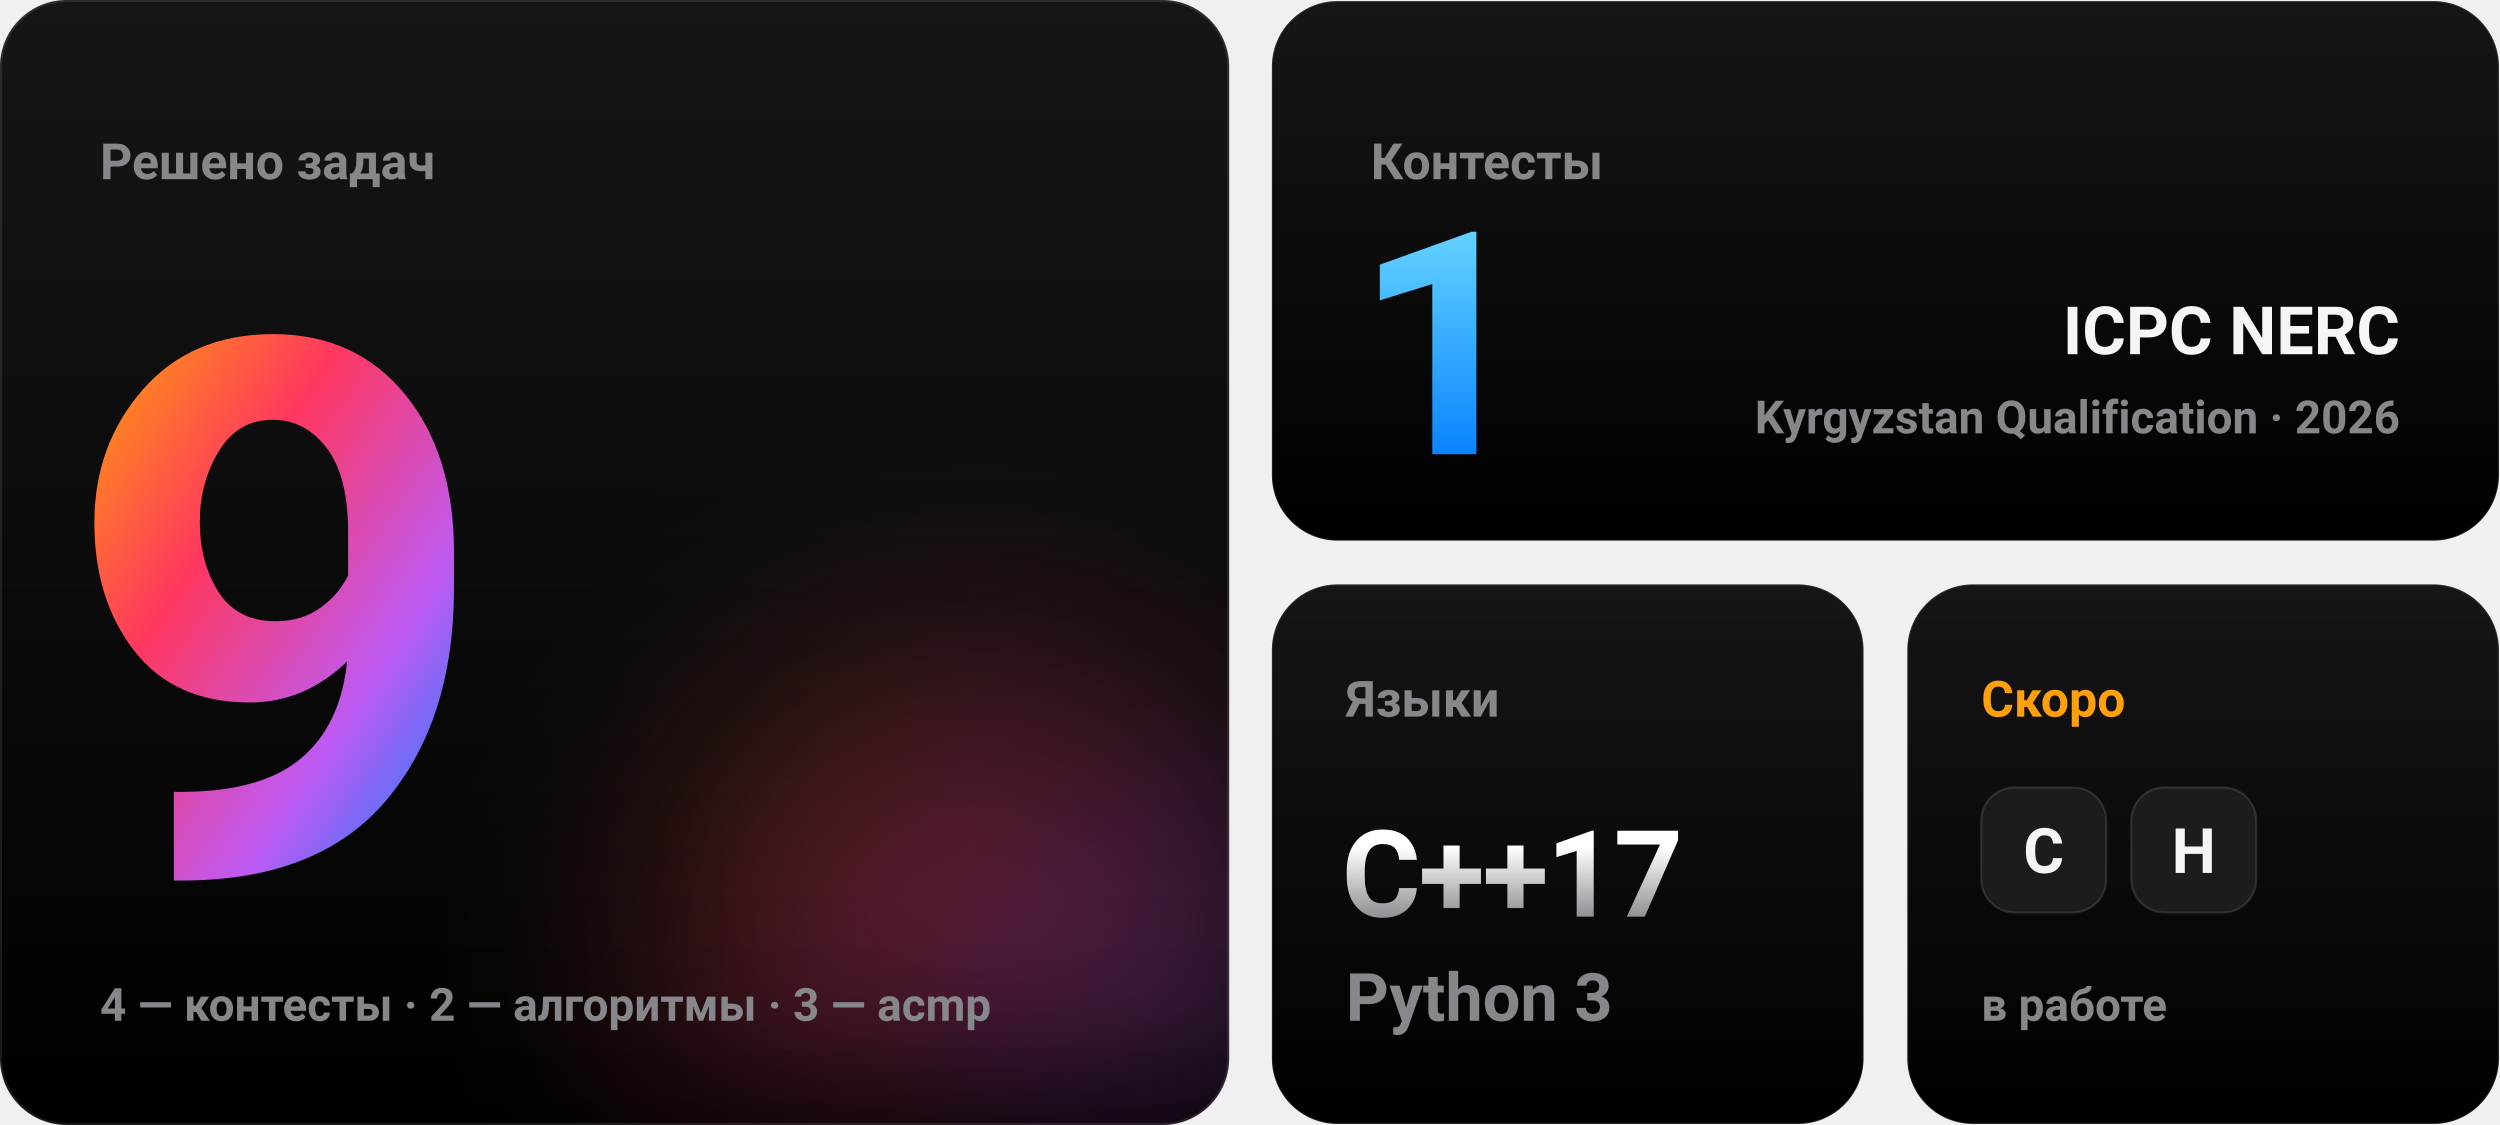
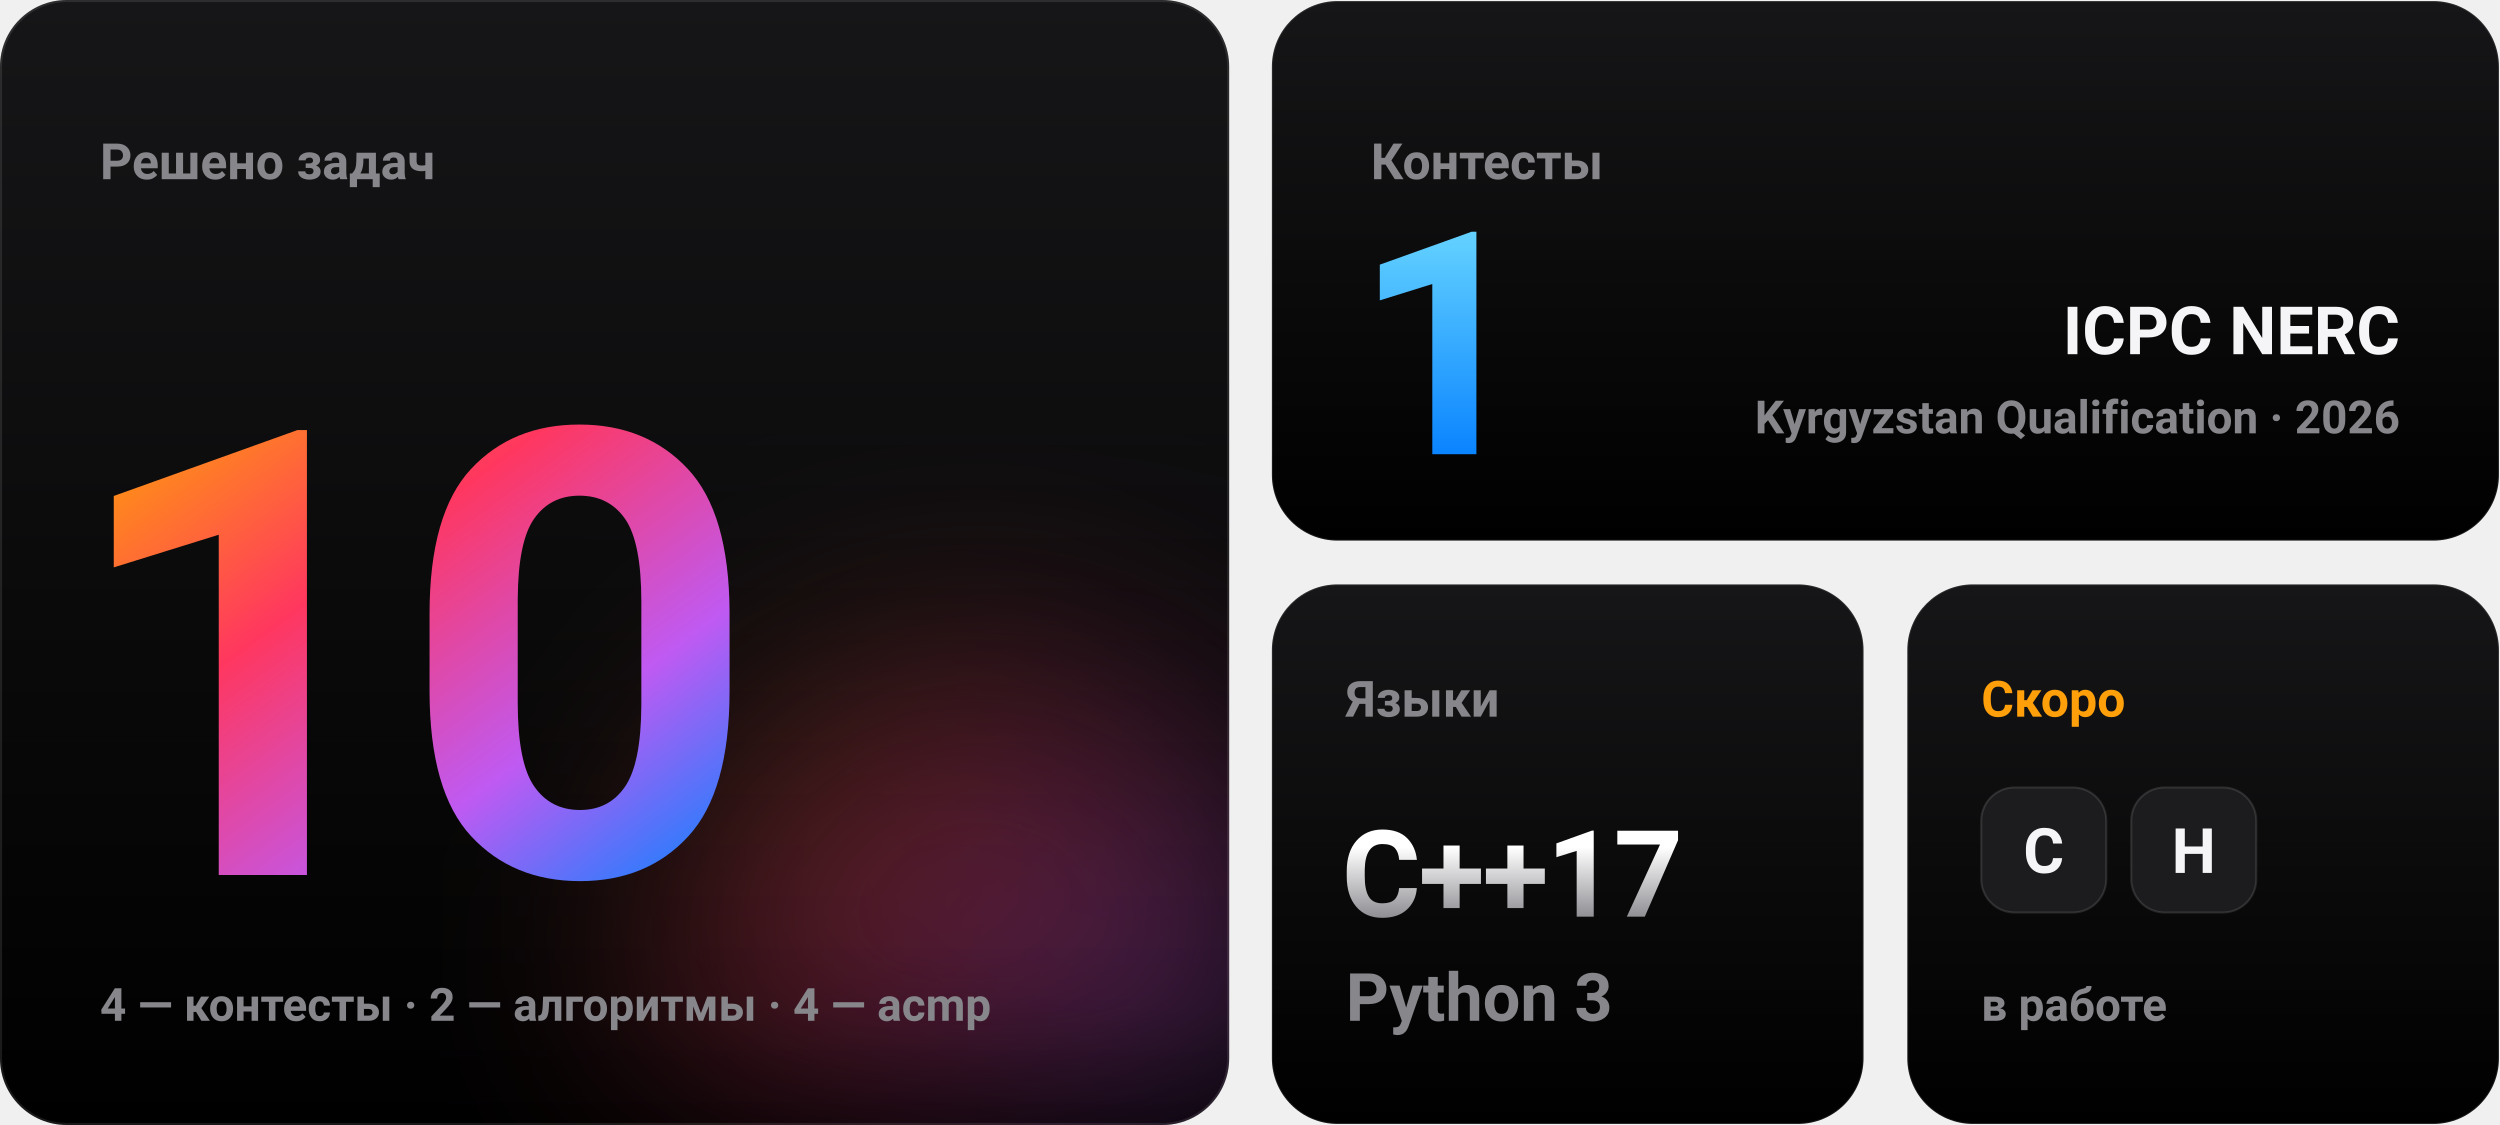
- <svg xmlns="http://www.w3.org/2000/svg" width="1200" height="540" viewBox="0 0 1200 540" role="img" aria-label="Решено задач: 9 (4 с контестов, 2 из алгоритмов, 3 с acmp). Контестов: 1. Скоро: C, H.">
+ <svg xmlns="http://www.w3.org/2000/svg" width="1200" height="540" viewBox="0 0 1200 540" role="img" aria-label="Решено задач: 10 (4 с контестов, 2 из алгоритмов, 4 с acmp). Контестов: 1. Скоро: C, H.">
  <defs>
    <linearGradient id="ai" x1="0" y1="0" x2="1" y2="1">
      <stop offset="0" stop-color="#ff9f0a" />
      <stop offset="0.35" stop-color="#ff375f" />
      <stop offset="0.7" stop-color="#bf5af2" />
      <stop offset="1" stop-color="#0a84ff" />
    </linearGradient>
    <linearGradient id="blue" x1="0" y1="0" x2="0" y2="1">
      <stop offset="0" stop-color="#64d2ff" />
      <stop offset="1" stop-color="#0a84ff" />
    </linearGradient>
    <linearGradient id="titanium" x1="0" y1="0" x2="0" y2="1">
      <stop offset="0.2" stop-color="#ffffff" />
      <stop offset="1" stop-color="#8e8e93" />
    </linearGradient>
    <linearGradient id="tile" x1="0" y1="0" x2="0" y2="1">
      <stop offset="0" stop-color="#161618" />
      <stop offset="1" stop-color="#000000" />
    </linearGradient>
    <filter id="blur" x="-100%" y="-100%" width="300%" height="300%">
      <feGaussianBlur stdDeviation="60" />
    </filter>
    <clipPath id="t1">
      <rect width="590" height="540" rx="32" />
    </clipPath>
  </defs>
  <g font-family="-apple-system, BlinkMacSystemFont, 'SF Pro Display', 'Segoe UI', Roboto, Helvetica, Arial, sans-serif">
    <g font-weight="600">
      <g clip-path="url(#t1)">
        <rect width="590" height="540" fill="url(#tile)" />
        <circle cx="470" cy="470" r="150" fill="url(#ai)" opacity="0.35" filter="url(#blur)" />
      </g>
      <rect x="0.5" y="0.5" width="589" height="539" rx="31.5" fill="none" stroke="#ffffff" stroke-opacity="0.1" />
      <text x="48" y="86" font-size="24" fill="#86868b">Решено задач</text>
-       <g font-size="360" font-weight="700" letter-spacing="-10" fill="url(#ai)">
-         <text x="30" y="420" opacity="0">6<animate attributeName="opacity" values="0;1;0" keyTimes="0;0.000;0.250" calcMode="discrete" dur="0.8s" fill="freeze" />
+       <g font-size="300" font-weight="700" letter-spacing="-10" fill="url(#ai)">
+         <text x="30" y="420" opacity="0">7<animate attributeName="opacity" values="0;1;0" keyTimes="0;0.000;0.250" calcMode="discrete" dur="0.8s" fill="freeze" />
        </text>
-         <text x="30" y="420" opacity="0">7<animate attributeName="opacity" values="0;1;0" keyTimes="0;0.250;0.500" calcMode="discrete" dur="0.8s" fill="freeze" />
+         <text x="30" y="420" opacity="0">8<animate attributeName="opacity" values="0;1;0" keyTimes="0;0.250;0.500" calcMode="discrete" dur="0.8s" fill="freeze" />
        </text>
-         <text x="30" y="420" opacity="0">8<animate attributeName="opacity" values="0;1;0" keyTimes="0;0.500;0.750" calcMode="discrete" dur="0.8s" fill="freeze" />
+         <text x="30" y="420" opacity="0">9<animate attributeName="opacity" values="0;1;0" keyTimes="0;0.500;0.750" calcMode="discrete" dur="0.8s" fill="freeze" />
        </text>
-         <text x="30" y="420">9<animate attributeName="opacity" values="0;1" keyTimes="0;0.750" calcMode="discrete" dur="0.8s" fill="freeze" />
+         <text x="30" y="420">10<animate attributeName="opacity" values="0;1" keyTimes="0;0.750" calcMode="discrete" dur="0.8s" fill="freeze" />
        </text>
      </g>
-       <text x="48" y="490" font-size="22" fill="#86868b">4 — контесты  ·  2 — алгоритмы  ·  3 — acmp</text>
+       <text x="48" y="490" font-size="22" fill="#86868b">4 — контесты  ·  2 — алгоритмы  ·  4 — acmp</text>
      <rect x="610.5" y="0.5" width="589" height="259" rx="31.5" fill="url(#tile)" stroke="#ffffff" stroke-opacity="0.1" />
      <text x="658" y="86" font-size="24" fill="#86868b">Контесты</text>
      <text x="650" y="218" font-size="150" font-weight="700" letter-spacing="-4" fill="url(#blue)">1</text>
      <text x="1152" y="170" font-size="32" font-weight="700" fill="#f5f5f7" text-anchor="end">ICPC NERC</text>
      <text x="1152" y="208" font-size="22" fill="#86868b" text-anchor="end">Kyrgyzstan Qualification · 2026</text>
      <rect x="610.5" y="280.5" width="284" height="259" rx="31.5" fill="url(#tile)" stroke="#ffffff" stroke-opacity="0.1" />
      <text x="646" y="344" font-size="24" fill="#86868b">Языки</text>
      <text x="644" y="440" font-size="58" font-weight="700" letter-spacing="-1" fill="url(#titanium)">C++17</text>
      <text x="646" y="490" font-size="32" fill="#86868b">Python 3</text>
      <rect x="915.5" y="280.5" width="284" height="259" rx="31.5" fill="url(#tile)" stroke="#ffffff" stroke-opacity="0.1" />
      <text x="951" y="344" font-size="24" fill="#ff9f0a">Скоро</text>
      <rect x="951" y="378" width="60" height="60" rx="16" fill="#1c1c1e" stroke="#ffffff" stroke-opacity="0.12" />
      <text x="981" y="419" font-size="30" font-weight="700" fill="#f5f5f7" text-anchor="middle">C</text>
      <rect x="1023" y="378" width="60" height="60" rx="16" fill="#1c1c1e" stroke="#ffffff" stroke-opacity="0.12" />
      <text x="1053" y="419" font-size="30" font-weight="700" fill="#f5f5f7" text-anchor="middle">H</text>
      <text x="951" y="490" font-size="22" fill="#86868b">в работе</text>
    </g>
  </g>
</svg>
